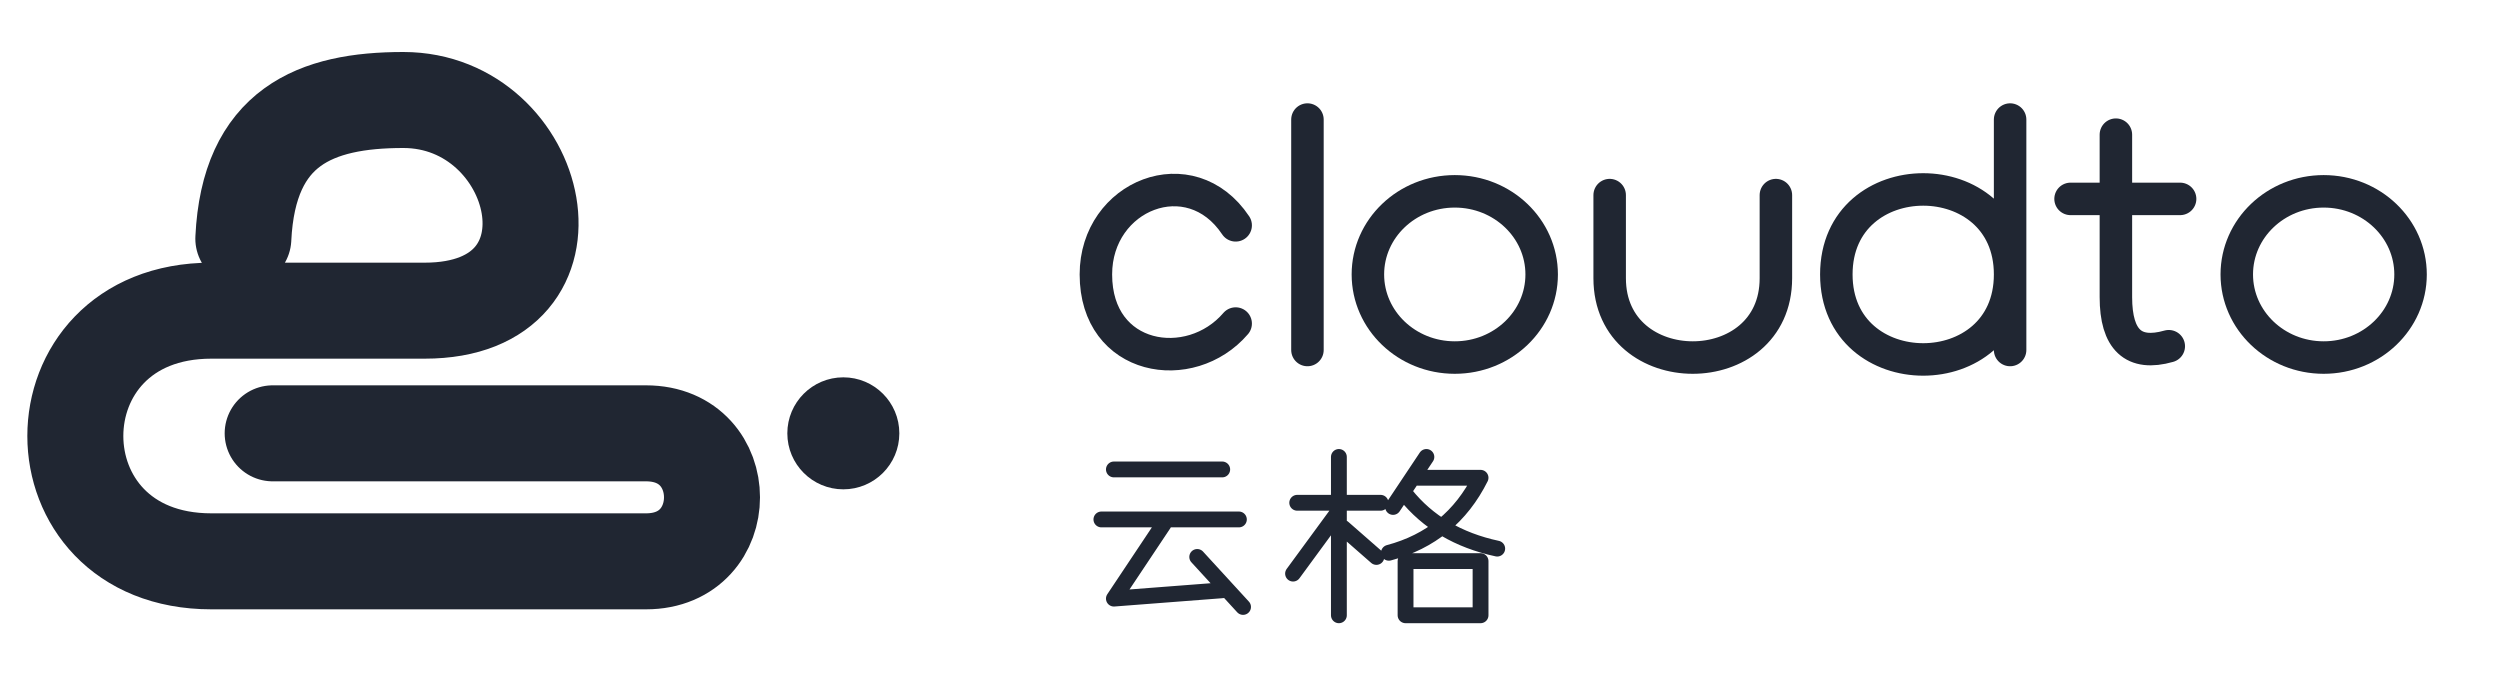
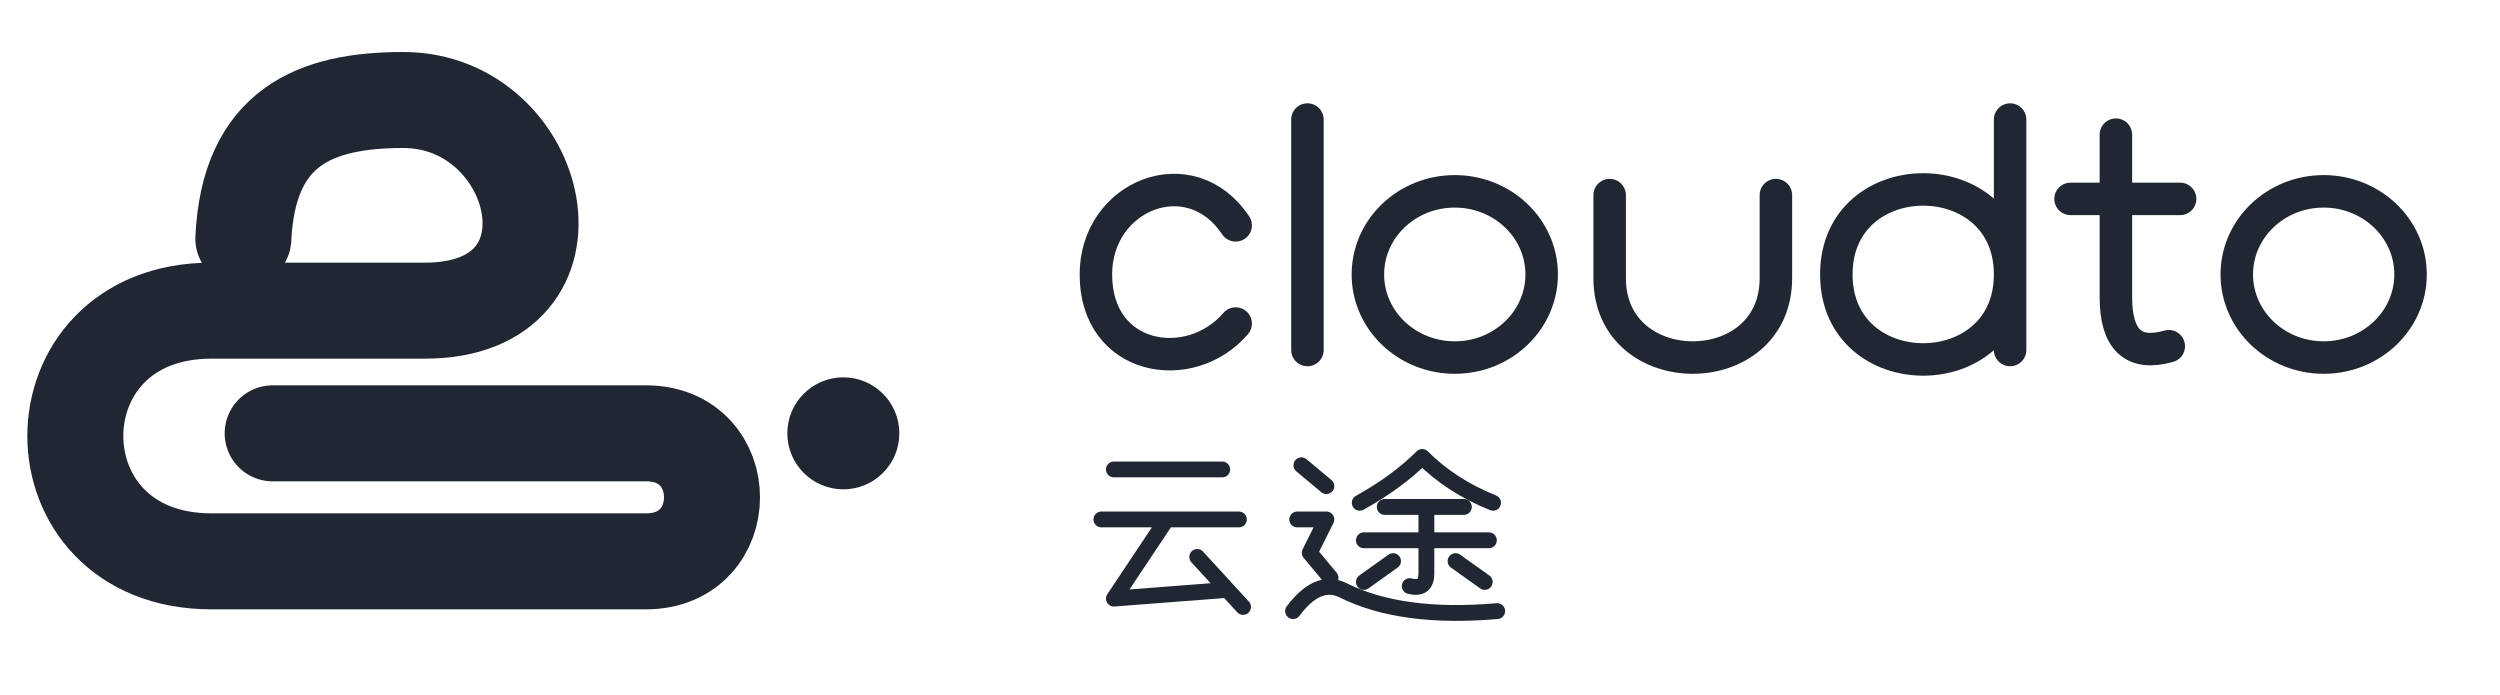
- <svg xmlns="http://www.w3.org/2000/svg" viewBox="0 0 900 250" role="img" aria-label="cloudto 云格">
+ <svg xmlns="http://www.w3.org/2000/svg" viewBox="0 0 900 250" role="img" aria-label="cloudto 云途">
  <defs>
    <linearGradient id="ct-gradient" x1="0" y1="0" x2="1" y2="0.8">
      <stop stop-color="#65C9F4" />
      <stop offset=".48" stop-color="#6387FF" />
      <stop offset="1" stop-color="#A879F5" />
    </linearGradient>
    <linearGradient id="ct-soft" x1="0" y1="0" x2="1" y2="1">
      <stop stop-color="#65C9F4" stop-opacity=".2" />
      <stop offset="1" stop-color="#A879F5" stop-opacity=".06" />
    </linearGradient>
  </defs>
  <g transform="translate(6 12) scale(.96)">
    <path class="" d="M85 77 C87 35 112 25 145 25 C197 25 216 104 153 104 H73 C5 104 5 198 73 198 H236 C269 198 269 150 236 150 H96" pathLength="810" fill="none" stroke="#202632" stroke-width="36" stroke-linecap="round" stroke-linejoin="round" />
    <circle class="" cx="310" cy="150" r="21" fill="#202632" />
  </g>
  <g transform="translate(385 24) scale(1.36)">
    <g fill="none" stroke="#202632" stroke-width="8.6" stroke-linecap="round" stroke-linejoin="round">
      <path d="M44 42 C32 24 7 34 7 55 C7 78 32 82 44 68 M63 14 V75" />
      <ellipse cx="102" cy="55" rx="23" ry="22" />
      <path d="M143 34 V56 C143 84 187 84 187 56 V34 M249 14 V75 M249 55 C249 25 203 25 203 55 C203 85 249 85 249 55 M277 18 V61 Q277 78 291 74 M265 35 H294" />
      <ellipse cx="332" cy="55" rx="23" ry="22" />
    </g>
  </g>
  <g transform="translate(392 160) scale(1.5)">
    <g fill="none" stroke="#202632" stroke-width="3.8" stroke-linecap="round" stroke-linejoin="round">
      <path d="M6 6 H32 M3 18 H36 M18 19 L6 37 L32 35 M26 27 L37 39" />
-       <path d="M60 3 V41 M50 14 H70 M60 16 L49 31 M61 20 L69 27 M81 3 L73 15 M79 8 H94 Q87 22 72 26 M76 12 Q84 22 98 25 M76 28 H94 V41 H76 Z" />
+       <path d="M51 5 L57 10 M50 18 H57 L53 26 L58 32 M49 40 Q55 32 61 35 Q75 42 98 40 M65 14 Q74 9 80 3 Q87 10 97 14 M71 15 H90 M66 23 H96 M81 15 V31 Q81 35 77 34 M73 28 L66 33 M88 28 L95 33" />
    </g>
  </g>
</svg>
